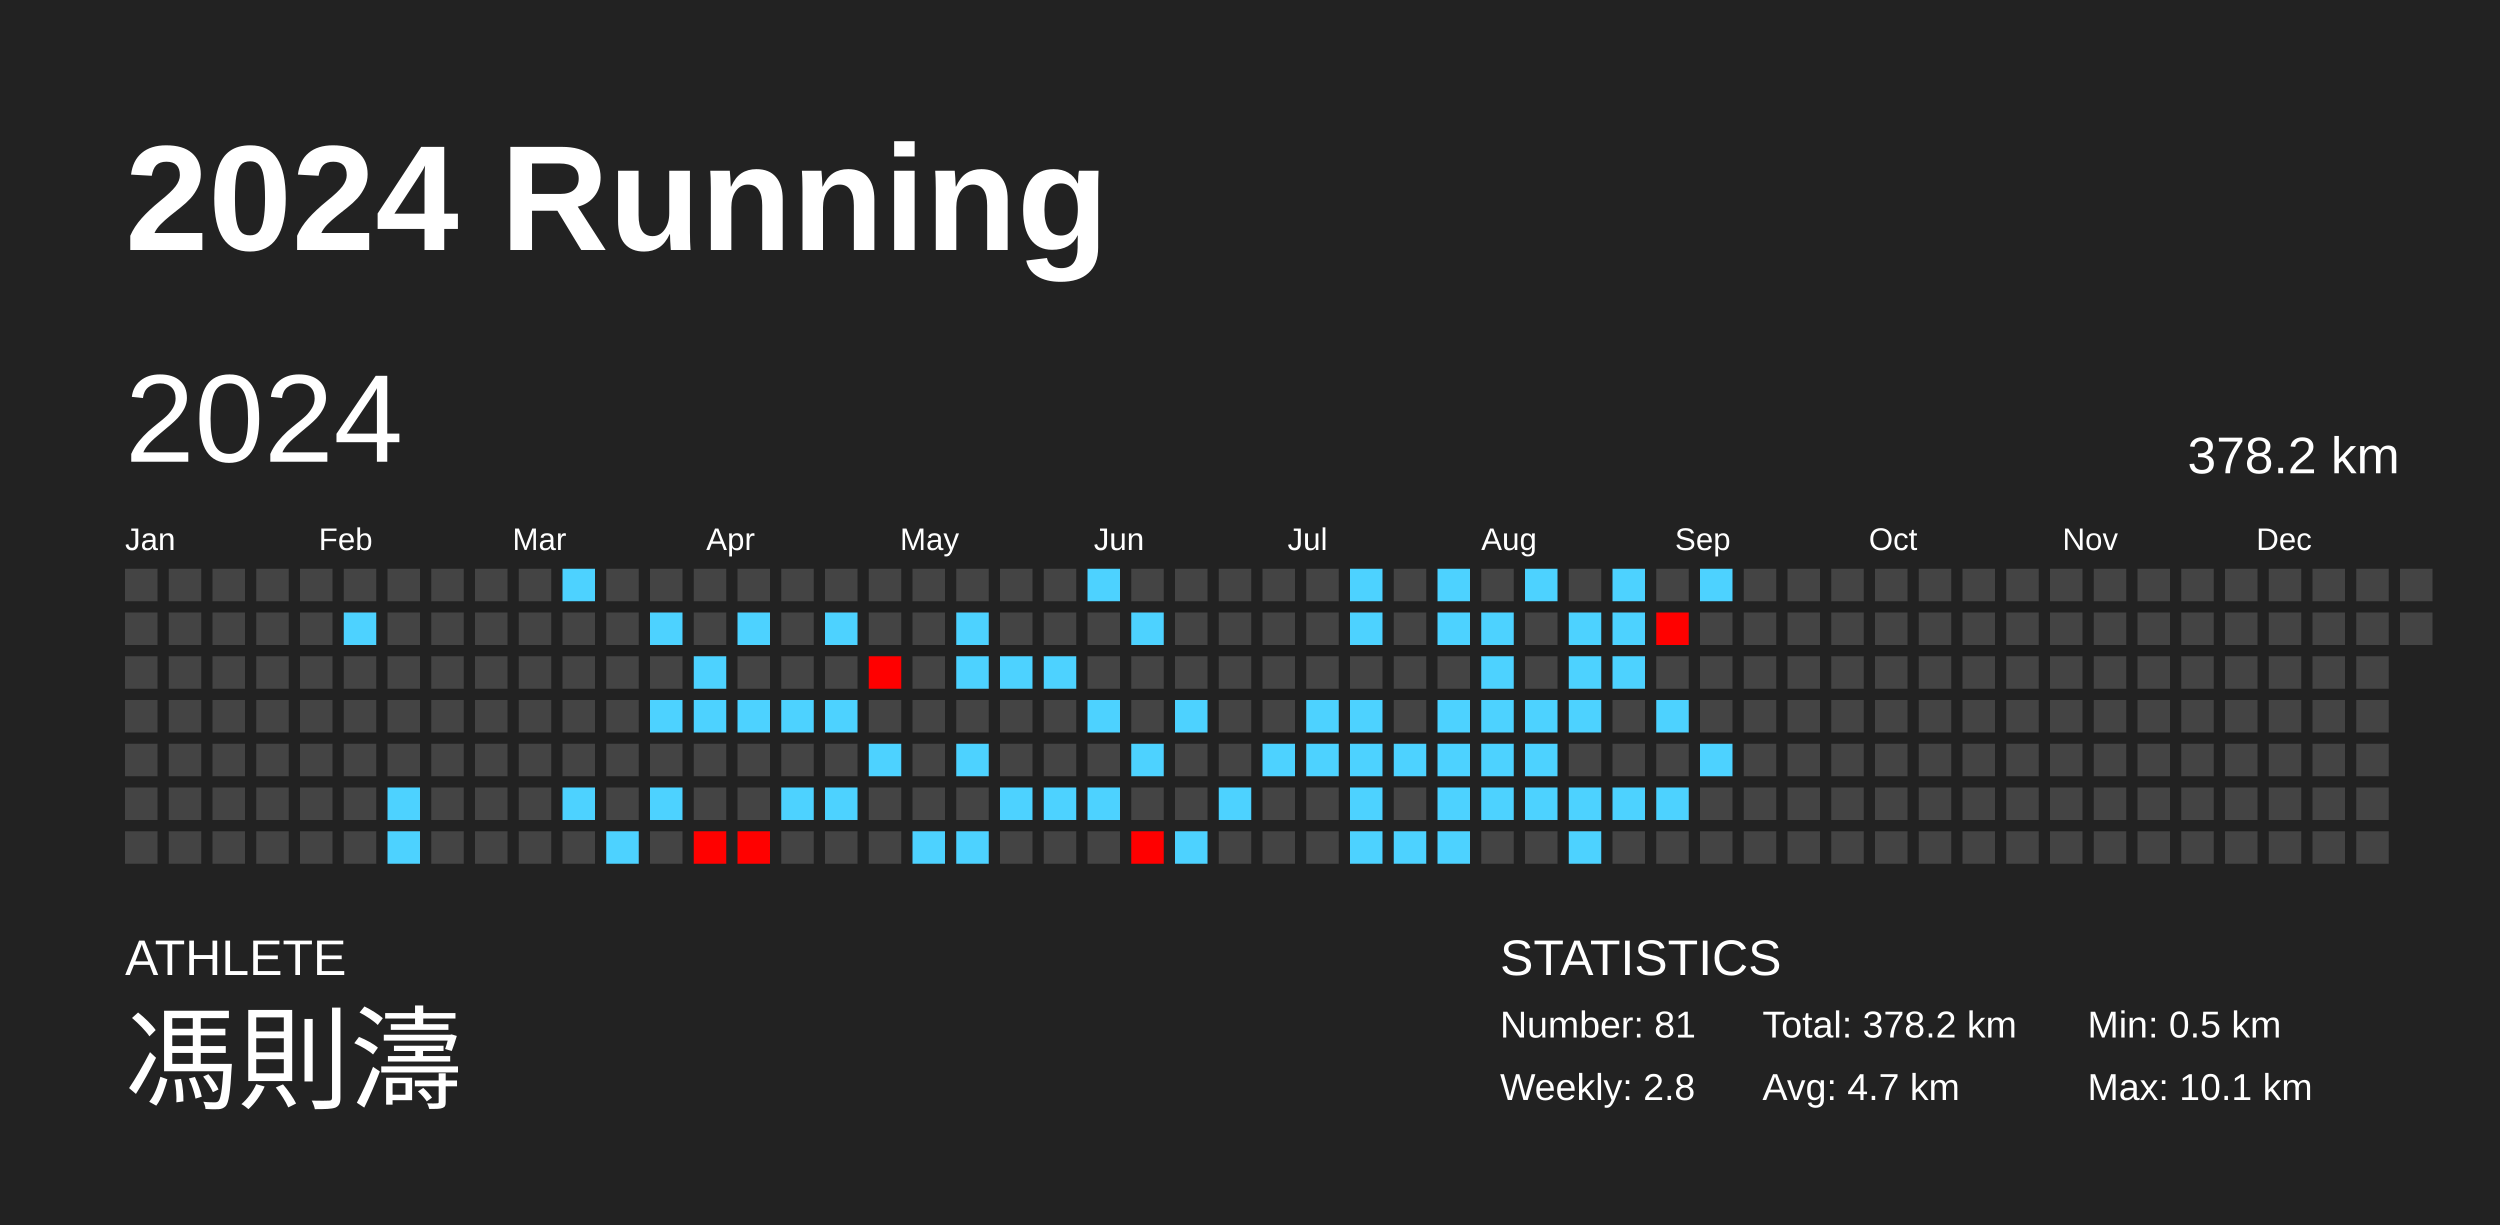
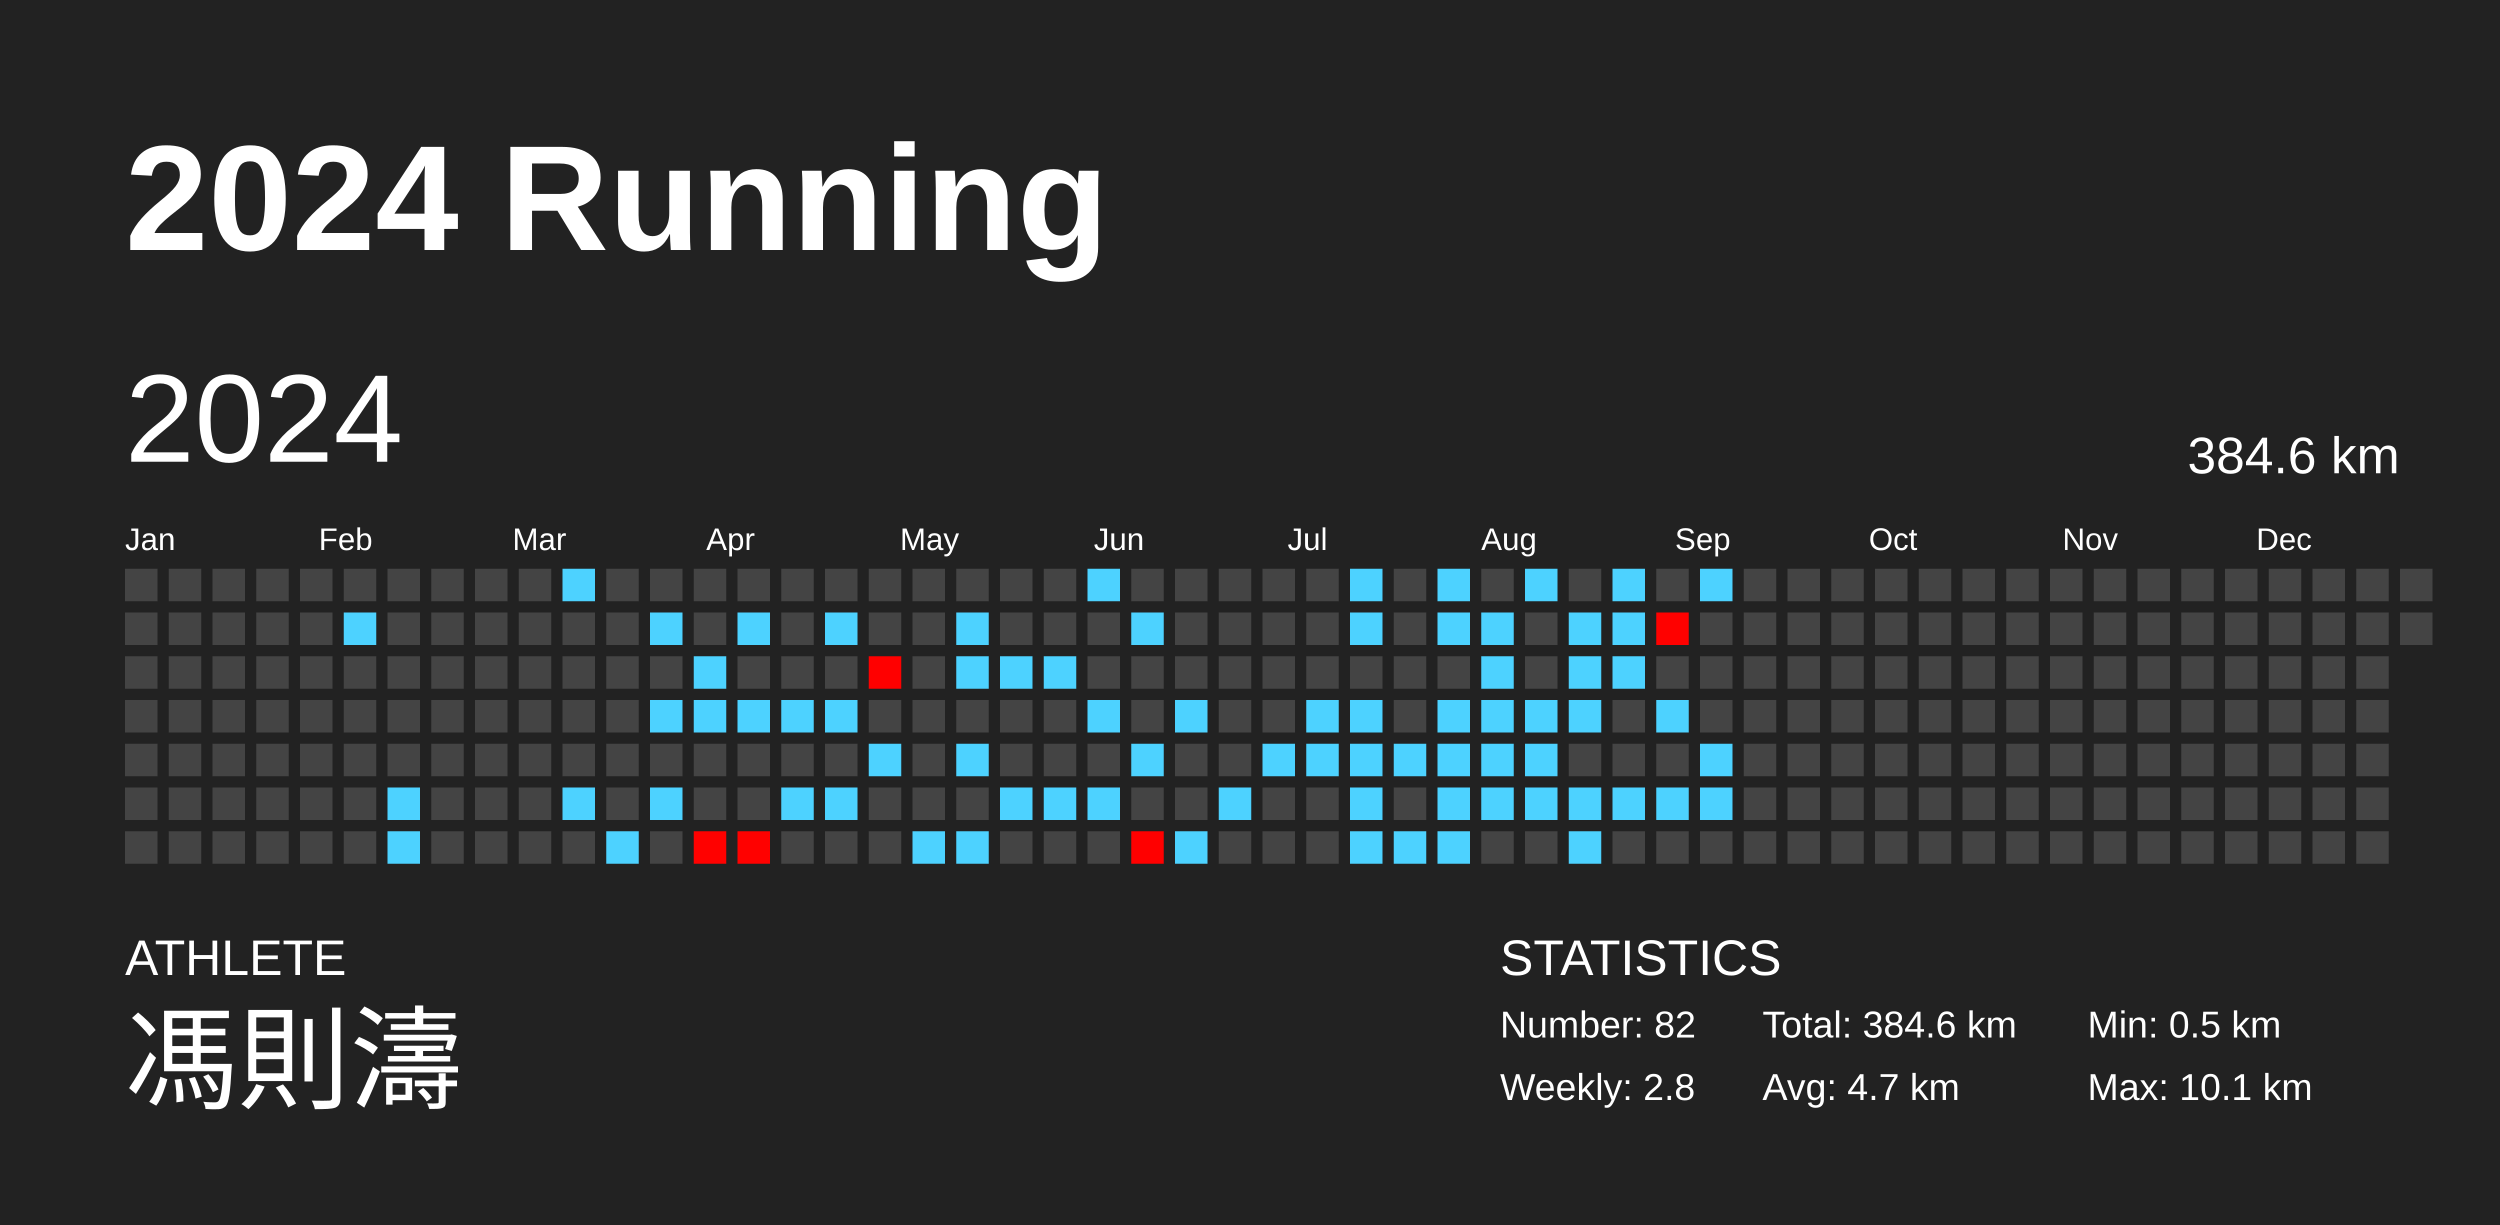
<svg xmlns="http://www.w3.org/2000/svg" baseProfile="full" height="98mm" version="1.1" viewBox="0,0,200,98" width="200mm">
  <defs />
  <rect fill="#222222" height="98" width="200" x="0" y="0" />
  <text fill="#FFFFFF" style="font-size:12px; font-family:Arial; font-weight:bold;" x="10" y="20">2024 Running</text>
  <text fill="#FFFFFF" style="font-size:4px; font-family:Arial" x="10" y="78">ATHLETE</text>
  <text fill="#FFFFFF" style="font-size:9px; font-family:Arial" x="10" y="88">馮則濤</text>
  <text fill="#FFFFFF" style="font-size:4px; font-family:Arial" x="120" y="78">STATISTICS</text>
-   <text fill="#FFFFFF" style="font-size:3px; font-family:Arial" x="120" y="83">Number: 81</text>
+   <text fill="#FFFFFF" style="font-size:3px; font-family:Arial" x="120" y="83">Number: 82</text>
  <text fill="#FFFFFF" style="font-size:3px; font-family:Arial" x="120" y="88">Weekly: 2.8</text>
-   <text fill="#FFFFFF" style="font-size:3px; font-family:Arial" x="141" y="83">Total: 378.2 km</text>
+   <text fill="#FFFFFF" style="font-size:3px; font-family:Arial" x="141" y="83">Total: 384.6 km</text>
  <text fill="#FFFFFF" style="font-size:3px; font-family:Arial" x="141" y="88">Avg: 4.7 km</text>
  <text fill="#FFFFFF" style="font-size:3px; font-family:Arial" x="167" y="83">Min: 0.5 km</text>
  <text fill="#FFFFFF" style="font-size:3px; font-family:Arial" x="167" y="88">Max: 10.1 km</text>
  <text dominant-baseline="hanging" fill="#FFFFFF" style="font-size:10.0px; font-family:Arial;" x="10" y="30">2024</text>
-   <text dominant-baseline="hanging" fill="#FFFFFF" style="font-size:4.125px; font-family:Arial;" x="175" y="35">378.2 km</text>
+   <text dominant-baseline="hanging" fill="#FFFFFF" style="font-size:4.125px; font-family:Arial;" x="175" y="35">384.6 km</text>
  <text fill="#FFFFFF" style="font-size:2.5px; font-family:Arial" x="10.0" y="44">Jan</text>
  <text fill="#FFFFFF" style="font-size:2.5px; font-family:Arial" x="25.5" y="44">Feb</text>
  <text fill="#FFFFFF" style="font-size:2.5px; font-family:Arial" x="41.0" y="44">Mar</text>
  <text fill="#FFFFFF" style="font-size:2.5px; font-family:Arial" x="56.5" y="44">Apr</text>
  <text fill="#FFFFFF" style="font-size:2.5px; font-family:Arial" x="72.0" y="44">May</text>
  <text fill="#FFFFFF" style="font-size:2.5px; font-family:Arial" x="87.5" y="44">Jun</text>
  <text fill="#FFFFFF" style="font-size:2.5px; font-family:Arial" x="103.0" y="44">Jul</text>
  <text fill="#FFFFFF" style="font-size:2.5px; font-family:Arial" x="118.5" y="44">Aug</text>
  <text fill="#FFFFFF" style="font-size:2.5px; font-family:Arial" x="134.0" y="44">Sep</text>
  <text fill="#FFFFFF" style="font-size:2.5px; font-family:Arial" x="149.5" y="44">Oct</text>
  <text fill="#FFFFFF" style="font-size:2.5px; font-family:Arial" x="165.0" y="44">Nov</text>
  <text fill="#FFFFFF" style="font-size:2.5px; font-family:Arial" x="180.5" y="44">Dec</text>
  <rect fill="#444444" height="2.6" width="2.6" x="10.0" y="45.5" />
  <rect fill="#444444" height="2.6" width="2.6" x="10.0" y="49.0" />
  <rect fill="#444444" height="2.6" width="2.6" x="10.0" y="52.5" />
  <rect fill="#444444" height="2.6" width="2.6" x="10.0" y="56.0" />
  <rect fill="#444444" height="2.6" width="2.6" x="10.0" y="59.5" />
  <rect fill="#444444" height="2.6" width="2.6" x="10.0" y="63.0" />
  <rect fill="#444444" height="2.6" width="2.6" x="10.0" y="66.5" />
  <rect fill="#444444" height="2.6" width="2.6" x="13.5" y="45.5" />
  <rect fill="#444444" height="2.6" width="2.6" x="13.5" y="49.0" />
  <rect fill="#444444" height="2.6" width="2.6" x="13.5" y="52.5" />
  <rect fill="#444444" height="2.6" width="2.6" x="13.5" y="56.0" />
  <rect fill="#444444" height="2.6" width="2.6" x="13.5" y="59.5" />
  <rect fill="#444444" height="2.6" width="2.6" x="13.5" y="63.0" />
  <rect fill="#444444" height="2.6" width="2.6" x="13.5" y="66.5" />
  <rect fill="#444444" height="2.6" width="2.6" x="17.0" y="45.5" />
  <rect fill="#444444" height="2.6" width="2.6" x="17.0" y="49.0" />
  <rect fill="#444444" height="2.6" width="2.6" x="17.0" y="52.5" />
  <rect fill="#444444" height="2.6" width="2.6" x="17.0" y="56.0" />
  <rect fill="#444444" height="2.6" width="2.6" x="17.0" y="59.5" />
  <rect fill="#444444" height="2.6" width="2.6" x="17.0" y="63.0" />
  <rect fill="#444444" height="2.6" width="2.6" x="17.0" y="66.5" />
  <rect fill="#444444" height="2.6" width="2.6" x="20.5" y="45.5" />
  <rect fill="#444444" height="2.6" width="2.6" x="20.5" y="49.0" />
  <rect fill="#444444" height="2.6" width="2.6" x="20.5" y="52.5" />
  <rect fill="#444444" height="2.6" width="2.6" x="20.5" y="56.0" />
  <rect fill="#444444" height="2.6" width="2.6" x="20.5" y="59.5" />
  <rect fill="#444444" height="2.6" width="2.6" x="20.5" y="63.0" />
  <rect fill="#444444" height="2.6" width="2.6" x="20.5" y="66.5" />
  <rect fill="#444444" height="2.6" width="2.6" x="24.0" y="45.5" />
  <rect fill="#444444" height="2.6" width="2.6" x="24.0" y="49.0" />
  <rect fill="#444444" height="2.6" width="2.6" x="24.0" y="52.5" />
  <rect fill="#444444" height="2.6" width="2.6" x="24.0" y="56.0" />
  <rect fill="#444444" height="2.6" width="2.6" x="24.0" y="59.5" />
  <rect fill="#444444" height="2.6" width="2.6" x="24.0" y="63.0" />
  <rect fill="#444444" height="2.6" width="2.6" x="24.0" y="66.5" />
  <rect fill="#444444" height="2.6" width="2.6" x="27.5" y="45.5" />
  <rect fill="#4dd2ff" height="2.6" width="2.6" x="27.5" y="49.0" />
  <rect fill="#444444" height="2.6" width="2.6" x="27.5" y="52.5" />
  <rect fill="#444444" height="2.6" width="2.6" x="27.5" y="56.0" />
  <rect fill="#444444" height="2.6" width="2.6" x="27.5" y="59.5" />
  <rect fill="#444444" height="2.6" width="2.6" x="27.5" y="63.0" />
  <rect fill="#444444" height="2.6" width="2.6" x="27.5" y="66.5" />
  <rect fill="#444444" height="2.6" width="2.6" x="31.0" y="45.5" />
  <rect fill="#444444" height="2.6" width="2.6" x="31.0" y="49.0" />
  <rect fill="#444444" height="2.6" width="2.6" x="31.0" y="52.5" />
  <rect fill="#444444" height="2.6" width="2.6" x="31.0" y="56.0" />
  <rect fill="#444444" height="2.6" width="2.6" x="31.0" y="59.5" />
  <rect fill="#4dd2ff" height="2.6" width="2.6" x="31.0" y="63.0" />
  <rect fill="#4dd2ff" height="2.6" width="2.6" x="31.0" y="66.5" />
  <rect fill="#444444" height="2.6" width="2.6" x="34.5" y="45.5" />
  <rect fill="#444444" height="2.6" width="2.6" x="34.5" y="49.0" />
  <rect fill="#444444" height="2.6" width="2.6" x="34.5" y="52.5" />
  <rect fill="#444444" height="2.6" width="2.6" x="34.5" y="56.0" />
  <rect fill="#444444" height="2.6" width="2.6" x="34.5" y="59.5" />
  <rect fill="#444444" height="2.6" width="2.6" x="34.5" y="63.0" />
  <rect fill="#444444" height="2.6" width="2.6" x="34.5" y="66.5" />
  <rect fill="#444444" height="2.6" width="2.6" x="38.0" y="45.5" />
  <rect fill="#444444" height="2.6" width="2.6" x="38.0" y="49.0" />
  <rect fill="#444444" height="2.6" width="2.6" x="38.0" y="52.5" />
  <rect fill="#444444" height="2.6" width="2.6" x="38.0" y="56.0" />
  <rect fill="#444444" height="2.6" width="2.6" x="38.0" y="59.5" />
  <rect fill="#444444" height="2.6" width="2.6" x="38.0" y="63.0" />
  <rect fill="#444444" height="2.6" width="2.6" x="38.0" y="66.5" />
  <rect fill="#444444" height="2.6" width="2.6" x="41.5" y="45.5" />
  <rect fill="#444444" height="2.6" width="2.6" x="41.5" y="49.0" />
  <rect fill="#444444" height="2.6" width="2.6" x="41.5" y="52.5" />
  <rect fill="#444444" height="2.6" width="2.6" x="41.5" y="56.0" />
  <rect fill="#444444" height="2.6" width="2.6" x="41.5" y="59.5" />
  <rect fill="#444444" height="2.6" width="2.6" x="41.5" y="63.0" />
  <rect fill="#444444" height="2.6" width="2.6" x="41.5" y="66.5" />
  <rect fill="#4dd2ff" height="2.6" width="2.6" x="45.0" y="45.5" />
  <rect fill="#444444" height="2.6" width="2.6" x="45.0" y="49.0" />
  <rect fill="#444444" height="2.6" width="2.6" x="45.0" y="52.5" />
  <rect fill="#444444" height="2.6" width="2.6" x="45.0" y="56.0" />
  <rect fill="#444444" height="2.6" width="2.6" x="45.0" y="59.5" />
  <rect fill="#4dd2ff" height="2.6" width="2.6" x="45.0" y="63.0" />
  <rect fill="#444444" height="2.6" width="2.6" x="45.0" y="66.5" />
  <rect fill="#444444" height="2.6" width="2.6" x="48.5" y="45.5" />
  <rect fill="#444444" height="2.6" width="2.6" x="48.5" y="49.0" />
  <rect fill="#444444" height="2.6" width="2.6" x="48.5" y="52.5" />
  <rect fill="#444444" height="2.6" width="2.6" x="48.5" y="56.0" />
  <rect fill="#444444" height="2.6" width="2.6" x="48.5" y="59.5" />
  <rect fill="#444444" height="2.6" width="2.6" x="48.5" y="63.0" />
  <rect fill="#4dd2ff" height="2.6" width="2.6" x="48.5" y="66.5" />
  <rect fill="#444444" height="2.6" width="2.6" x="52.0" y="45.5" />
  <rect fill="#4dd2ff" height="2.6" width="2.6" x="52.0" y="49.0" />
  <rect fill="#444444" height="2.6" width="2.6" x="52.0" y="52.5" />
  <rect fill="#4dd2ff" height="2.6" width="2.6" x="52.0" y="56.0" />
  <rect fill="#444444" height="2.6" width="2.6" x="52.0" y="59.5" />
  <rect fill="#4dd2ff" height="2.6" width="2.6" x="52.0" y="63.0" />
  <rect fill="#444444" height="2.6" width="2.6" x="52.0" y="66.5" />
  <rect fill="#444444" height="2.6" width="2.6" x="55.5" y="45.5" />
  <rect fill="#444444" height="2.6" width="2.6" x="55.5" y="49.0" />
  <rect fill="#4dd2ff" height="2.6" width="2.6" x="55.5" y="52.5" />
  <rect fill="#4dd2ff" height="2.6" width="2.6" x="55.5" y="56.0" />
  <rect fill="#444444" height="2.6" width="2.6" x="55.5" y="59.5" />
  <rect fill="#444444" height="2.6" width="2.6" x="55.5" y="63.0" />
  <rect fill="#ff0100" height="2.6" width="2.6" x="55.5" y="66.5" />
  <rect fill="#444444" height="2.6" width="2.6" x="59.0" y="45.5" />
  <rect fill="#4dd2ff" height="2.6" width="2.6" x="59.0" y="49.0" />
  <rect fill="#444444" height="2.6" width="2.6" x="59.0" y="52.5" />
  <rect fill="#4dd2ff" height="2.6" width="2.6" x="59.0" y="56.0" />
  <rect fill="#444444" height="2.6" width="2.6" x="59.0" y="59.5" />
  <rect fill="#444444" height="2.6" width="2.6" x="59.0" y="63.0" />
  <rect fill="#ff0100" height="2.6" width="2.6" x="59.0" y="66.5" />
  <rect fill="#444444" height="2.6" width="2.6" x="62.5" y="45.5" />
  <rect fill="#444444" height="2.6" width="2.6" x="62.5" y="49.0" />
  <rect fill="#444444" height="2.6" width="2.6" x="62.5" y="52.5" />
  <rect fill="#4dd2ff" height="2.6" width="2.6" x="62.5" y="56.0" />
  <rect fill="#444444" height="2.6" width="2.6" x="62.5" y="59.5" />
  <rect fill="#4dd2ff" height="2.6" width="2.6" x="62.5" y="63.0" />
  <rect fill="#444444" height="2.6" width="2.6" x="62.5" y="66.5" />
  <rect fill="#444444" height="2.6" width="2.6" x="66.0" y="45.5" />
  <rect fill="#4dd2ff" height="2.6" width="2.6" x="66.0" y="49.0" />
  <rect fill="#444444" height="2.6" width="2.6" x="66.0" y="52.5" />
  <rect fill="#4dd2ff" height="2.6" width="2.6" x="66.0" y="56.0" />
  <rect fill="#444444" height="2.6" width="2.6" x="66.0" y="59.5" />
  <rect fill="#4dd2ff" height="2.6" width="2.6" x="66.0" y="63.0" />
  <rect fill="#444444" height="2.6" width="2.6" x="66.0" y="66.5" />
  <rect fill="#444444" height="2.6" width="2.6" x="69.5" y="45.5" />
  <rect fill="#444444" height="2.6" width="2.6" x="69.5" y="49.0" />
  <rect fill="#ff0000" height="2.6" width="2.6" x="69.5" y="52.5" />
  <rect fill="#444444" height="2.6" width="2.6" x="69.5" y="56.0" />
  <rect fill="#4dd2ff" height="2.6" width="2.6" x="69.5" y="59.5" />
  <rect fill="#444444" height="2.6" width="2.6" x="69.5" y="63.0" />
  <rect fill="#444444" height="2.6" width="2.6" x="69.5" y="66.5" />
  <rect fill="#444444" height="2.6" width="2.6" x="73.0" y="45.5" />
  <rect fill="#444444" height="2.6" width="2.6" x="73.0" y="49.0" />
  <rect fill="#444444" height="2.6" width="2.6" x="73.0" y="52.5" />
  <rect fill="#444444" height="2.6" width="2.6" x="73.0" y="56.0" />
  <rect fill="#444444" height="2.6" width="2.6" x="73.0" y="59.5" />
  <rect fill="#444444" height="2.6" width="2.6" x="73.0" y="63.0" />
  <rect fill="#4dd2ff" height="2.6" width="2.6" x="73.0" y="66.5" />
  <rect fill="#444444" height="2.6" width="2.6" x="76.5" y="45.5" />
  <rect fill="#4dd2ff" height="2.6" width="2.6" x="76.5" y="49.0" />
  <rect fill="#4dd2ff" height="2.6" width="2.6" x="76.5" y="52.5" />
  <rect fill="#444444" height="2.6" width="2.6" x="76.5" y="56.0" />
  <rect fill="#4dd2ff" height="2.6" width="2.6" x="76.5" y="59.5" />
  <rect fill="#444444" height="2.6" width="2.6" x="76.5" y="63.0" />
  <rect fill="#4dd2ff" height="2.6" width="2.6" x="76.5" y="66.5" />
  <rect fill="#444444" height="2.6" width="2.6" x="80.0" y="45.5" />
  <rect fill="#444444" height="2.6" width="2.6" x="80.0" y="49.0" />
  <rect fill="#4dd2ff" height="2.6" width="2.6" x="80.0" y="52.5" />
  <rect fill="#444444" height="2.6" width="2.6" x="80.0" y="56.0" />
  <rect fill="#444444" height="2.6" width="2.6" x="80.0" y="59.5" />
  <rect fill="#4dd2ff" height="2.6" width="2.6" x="80.0" y="63.0" />
  <rect fill="#444444" height="2.6" width="2.6" x="80.0" y="66.5" />
  <rect fill="#444444" height="2.6" width="2.6" x="83.5" y="45.5" />
  <rect fill="#444444" height="2.6" width="2.6" x="83.5" y="49.0" />
  <rect fill="#4dd2ff" height="2.6" width="2.6" x="83.5" y="52.5" />
  <rect fill="#444444" height="2.6" width="2.6" x="83.5" y="56.0" />
  <rect fill="#444444" height="2.6" width="2.6" x="83.5" y="59.5" />
  <rect fill="#4dd2ff" height="2.6" width="2.6" x="83.5" y="63.0" />
  <rect fill="#444444" height="2.6" width="2.6" x="83.5" y="66.5" />
  <rect fill="#4dd2ff" height="2.6" width="2.6" x="87.0" y="45.5" />
  <rect fill="#444444" height="2.6" width="2.6" x="87.0" y="49.0" />
  <rect fill="#444444" height="2.6" width="2.6" x="87.0" y="52.5" />
  <rect fill="#4dd2ff" height="2.6" width="2.6" x="87.0" y="56.0" />
  <rect fill="#444444" height="2.6" width="2.6" x="87.0" y="59.5" />
  <rect fill="#4dd2ff" height="2.6" width="2.6" x="87.0" y="63.0" />
  <rect fill="#444444" height="2.6" width="2.6" x="87.0" y="66.5" />
  <rect fill="#444444" height="2.6" width="2.6" x="90.5" y="45.5" />
  <rect fill="#4dd2ff" height="2.6" width="2.6" x="90.5" y="49.0" />
  <rect fill="#444444" height="2.6" width="2.6" x="90.5" y="52.5" />
  <rect fill="#444444" height="2.6" width="2.6" x="90.5" y="56.0" />
  <rect fill="#4dd2ff" height="2.6" width="2.6" x="90.5" y="59.5" />
  <rect fill="#444444" height="2.6" width="2.6" x="90.5" y="63.0" />
  <rect fill="#ff0000" height="2.6" width="2.6" x="90.5" y="66.5" />
  <rect fill="#444444" height="2.6" width="2.6" x="94.0" y="45.5" />
  <rect fill="#444444" height="2.6" width="2.6" x="94.0" y="49.0" />
  <rect fill="#444444" height="2.6" width="2.6" x="94.0" y="52.5" />
  <rect fill="#4dd2ff" height="2.6" width="2.6" x="94.0" y="56.0" />
  <rect fill="#444444" height="2.6" width="2.6" x="94.0" y="59.5" />
  <rect fill="#444444" height="2.6" width="2.6" x="94.0" y="63.0" />
  <rect fill="#4dd2ff" height="2.6" width="2.6" x="94.0" y="66.5" />
  <rect fill="#444444" height="2.6" width="2.6" x="97.5" y="45.5" />
  <rect fill="#444444" height="2.6" width="2.6" x="97.5" y="49.0" />
  <rect fill="#444444" height="2.6" width="2.6" x="97.5" y="52.5" />
  <rect fill="#444444" height="2.6" width="2.6" x="97.5" y="56.0" />
  <rect fill="#444444" height="2.6" width="2.6" x="97.5" y="59.5" />
  <rect fill="#4dd2ff" height="2.6" width="2.6" x="97.5" y="63.0" />
  <rect fill="#444444" height="2.6" width="2.6" x="97.5" y="66.5" />
  <rect fill="#444444" height="2.6" width="2.6" x="101.0" y="45.5" />
  <rect fill="#444444" height="2.6" width="2.6" x="101.0" y="49.0" />
  <rect fill="#444444" height="2.6" width="2.6" x="101.0" y="52.5" />
  <rect fill="#444444" height="2.6" width="2.6" x="101.0" y="56.0" />
  <rect fill="#4dd2ff" height="2.6" width="2.6" x="101.0" y="59.5" />
  <rect fill="#444444" height="2.6" width="2.6" x="101.0" y="63.0" />
  <rect fill="#444444" height="2.6" width="2.6" x="101.0" y="66.5" />
  <rect fill="#444444" height="2.6" width="2.6" x="104.5" y="45.5" />
  <rect fill="#444444" height="2.6" width="2.6" x="104.5" y="49.0" />
  <rect fill="#444444" height="2.6" width="2.6" x="104.5" y="52.5" />
  <rect fill="#4dd2ff" height="2.6" width="2.6" x="104.5" y="56.0" />
  <rect fill="#4dd2ff" height="2.6" width="2.6" x="104.5" y="59.5" />
  <rect fill="#444444" height="2.6" width="2.6" x="104.5" y="63.0" />
  <rect fill="#444444" height="2.6" width="2.6" x="104.5" y="66.5" />
  <rect fill="#4dd2ff" height="2.6" width="2.6" x="108.0" y="45.5" />
  <rect fill="#4dd2ff" height="2.6" width="2.6" x="108.0" y="49.0" />
  <rect fill="#444444" height="2.6" width="2.6" x="108.0" y="52.5" />
  <rect fill="#4dd2ff" height="2.6" width="2.6" x="108.0" y="56.0" />
  <rect fill="#4dd2ff" height="2.6" width="2.6" x="108.0" y="59.5" />
  <rect fill="#4dd2ff" height="2.6" width="2.6" x="108.0" y="63.0" />
  <rect fill="#4dd2ff" height="2.6" width="2.6" x="108.0" y="66.5" />
  <rect fill="#444444" height="2.6" width="2.6" x="111.5" y="45.5" />
  <rect fill="#444444" height="2.6" width="2.6" x="111.5" y="49.0" />
  <rect fill="#444444" height="2.6" width="2.6" x="111.5" y="52.5" />
  <rect fill="#444444" height="2.6" width="2.6" x="111.5" y="56.0" />
  <rect fill="#4dd2ff" height="2.6" width="2.6" x="111.5" y="59.5" />
  <rect fill="#444444" height="2.6" width="2.6" x="111.5" y="63.0" />
  <rect fill="#4dd2ff" height="2.6" width="2.6" x="111.5" y="66.5" />
  <rect fill="#4dd2ff" height="2.6" width="2.6" x="115.0" y="45.5" />
  <rect fill="#4dd2ff" height="2.6" width="2.6" x="115.0" y="49.0" />
  <rect fill="#444444" height="2.6" width="2.6" x="115.0" y="52.5" />
  <rect fill="#4dd2ff" height="2.6" width="2.6" x="115.0" y="56.0" />
  <rect fill="#4dd2ff" height="2.6" width="2.6" x="115.0" y="59.5" />
  <rect fill="#4dd2ff" height="2.6" width="2.6" x="115.0" y="63.0" />
  <rect fill="#4dd2ff" height="2.6" width="2.6" x="115.0" y="66.5" />
  <rect fill="#444444" height="2.6" width="2.6" x="118.5" y="45.5" />
  <rect fill="#4dd2ff" height="2.6" width="2.6" x="118.5" y="49.0" />
  <rect fill="#4dd2ff" height="2.6" width="2.6" x="118.5" y="52.5" />
  <rect fill="#4dd2ff" height="2.6" width="2.6" x="118.5" y="56.0" />
  <rect fill="#4dd2ff" height="2.6" width="2.6" x="118.5" y="59.5" />
  <rect fill="#4dd2ff" height="2.6" width="2.6" x="118.5" y="63.0" />
  <rect fill="#444444" height="2.6" width="2.6" x="118.5" y="66.5" />
  <rect fill="#4dd2ff" height="2.6" width="2.6" x="122.0" y="45.5" />
  <rect fill="#444444" height="2.6" width="2.6" x="122.0" y="49.0" />
  <rect fill="#444444" height="2.6" width="2.6" x="122.0" y="52.5" />
  <rect fill="#4dd2ff" height="2.6" width="2.6" x="122.0" y="56.0" />
  <rect fill="#4dd2ff" height="2.6" width="2.6" x="122.0" y="59.5" />
  <rect fill="#4dd2ff" height="2.6" width="2.6" x="122.0" y="63.0" />
  <rect fill="#444444" height="2.6" width="2.6" x="122.0" y="66.5" />
  <rect fill="#444444" height="2.6" width="2.6" x="125.5" y="45.5" />
  <rect fill="#4dd2ff" height="2.6" width="2.6" x="125.5" y="49.0" />
  <rect fill="#4dd2ff" height="2.6" width="2.6" x="125.5" y="52.5" />
  <rect fill="#4dd2ff" height="2.6" width="2.6" x="125.5" y="56.0" />
  <rect fill="#444444" height="2.6" width="2.6" x="125.5" y="59.5" />
  <rect fill="#4dd2ff" height="2.6" width="2.6" x="125.5" y="63.0" />
  <rect fill="#4dd2ff" height="2.6" width="2.6" x="125.5" y="66.5" />
  <rect fill="#4dd2ff" height="2.6" width="2.6" x="129.0" y="45.5" />
  <rect fill="#4dd2ff" height="2.6" width="2.6" x="129.0" y="49.0" />
  <rect fill="#4dd2ff" height="2.6" width="2.6" x="129.0" y="52.5" />
  <rect fill="#444444" height="2.6" width="2.6" x="129.0" y="56.0" />
  <rect fill="#444444" height="2.6" width="2.6" x="129.0" y="59.5" />
  <rect fill="#4dd2ff" height="2.6" width="2.6" x="129.0" y="63.0" />
  <rect fill="#444444" height="2.6" width="2.6" x="129.0" y="66.5" />
  <rect fill="#444444" height="2.6" width="2.6" x="132.5" y="45.5" />
  <rect fill="#ff0100" height="2.6" width="2.6" x="132.5" y="49.0" />
  <rect fill="#444444" height="2.6" width="2.6" x="132.5" y="52.5" />
  <rect fill="#4dd2ff" height="2.6" width="2.6" x="132.5" y="56.0" />
  <rect fill="#444444" height="2.6" width="2.6" x="132.5" y="59.5" />
  <rect fill="#4dd2ff" height="2.6" width="2.6" x="132.5" y="63.0" />
  <rect fill="#444444" height="2.6" width="2.6" x="132.5" y="66.5" />
  <rect fill="#4dd2ff" height="2.6" width="2.6" x="136.0" y="45.5" />
  <rect fill="#444444" height="2.6" width="2.6" x="136.0" y="49.0" />
  <rect fill="#444444" height="2.6" width="2.6" x="136.0" y="52.5" />
  <rect fill="#444444" height="2.6" width="2.6" x="136.0" y="56.0" />
  <rect fill="#4dd2ff" height="2.6" width="2.6" x="136.0" y="59.5" />
-   <rect fill="#444444" height="2.6" width="2.6" x="136.0" y="63.0" />
+   <rect fill="#4dd2ff" height="2.6" width="2.6" x="136.0" y="63.0" />
  <rect fill="#444444" height="2.6" width="2.6" x="136.0" y="66.5" />
  <rect fill="#444444" height="2.6" width="2.6" x="139.5" y="45.5" />
  <rect fill="#444444" height="2.6" width="2.6" x="139.5" y="49.0" />
  <rect fill="#444444" height="2.6" width="2.6" x="139.5" y="52.5" />
  <rect fill="#444444" height="2.6" width="2.6" x="139.5" y="56.0" />
  <rect fill="#444444" height="2.6" width="2.6" x="139.5" y="59.5" />
  <rect fill="#444444" height="2.6" width="2.6" x="139.5" y="63.0" />
  <rect fill="#444444" height="2.6" width="2.6" x="139.5" y="66.5" />
  <rect fill="#444444" height="2.6" width="2.6" x="143.0" y="45.5" />
  <rect fill="#444444" height="2.6" width="2.6" x="143.0" y="49.0" />
  <rect fill="#444444" height="2.6" width="2.6" x="143.0" y="52.5" />
  <rect fill="#444444" height="2.6" width="2.6" x="143.0" y="56.0" />
  <rect fill="#444444" height="2.6" width="2.6" x="143.0" y="59.5" />
  <rect fill="#444444" height="2.6" width="2.6" x="143.0" y="63.0" />
  <rect fill="#444444" height="2.6" width="2.6" x="143.0" y="66.5" />
  <rect fill="#444444" height="2.6" width="2.6" x="146.5" y="45.5" />
  <rect fill="#444444" height="2.6" width="2.6" x="146.5" y="49.0" />
  <rect fill="#444444" height="2.6" width="2.6" x="146.5" y="52.5" />
  <rect fill="#444444" height="2.6" width="2.6" x="146.5" y="56.0" />
  <rect fill="#444444" height="2.6" width="2.6" x="146.5" y="59.5" />
  <rect fill="#444444" height="2.6" width="2.6" x="146.5" y="63.0" />
  <rect fill="#444444" height="2.6" width="2.6" x="146.5" y="66.5" />
  <rect fill="#444444" height="2.6" width="2.6" x="150.0" y="45.5" />
  <rect fill="#444444" height="2.6" width="2.6" x="150.0" y="49.0" />
  <rect fill="#444444" height="2.6" width="2.6" x="150.0" y="52.5" />
  <rect fill="#444444" height="2.6" width="2.6" x="150.0" y="56.0" />
  <rect fill="#444444" height="2.6" width="2.6" x="150.0" y="59.5" />
  <rect fill="#444444" height="2.6" width="2.6" x="150.0" y="63.0" />
  <rect fill="#444444" height="2.6" width="2.6" x="150.0" y="66.5" />
  <rect fill="#444444" height="2.6" width="2.6" x="153.5" y="45.5" />
  <rect fill="#444444" height="2.6" width="2.6" x="153.5" y="49.0" />
  <rect fill="#444444" height="2.6" width="2.6" x="153.5" y="52.5" />
  <rect fill="#444444" height="2.6" width="2.6" x="153.5" y="56.0" />
  <rect fill="#444444" height="2.6" width="2.6" x="153.5" y="59.5" />
  <rect fill="#444444" height="2.6" width="2.6" x="153.5" y="63.0" />
  <rect fill="#444444" height="2.6" width="2.6" x="153.5" y="66.5" />
  <rect fill="#444444" height="2.6" width="2.6" x="157.0" y="45.5" />
  <rect fill="#444444" height="2.6" width="2.6" x="157.0" y="49.0" />
  <rect fill="#444444" height="2.6" width="2.6" x="157.0" y="52.5" />
  <rect fill="#444444" height="2.6" width="2.6" x="157.0" y="56.0" />
  <rect fill="#444444" height="2.6" width="2.6" x="157.0" y="59.5" />
  <rect fill="#444444" height="2.6" width="2.6" x="157.0" y="63.0" />
  <rect fill="#444444" height="2.6" width="2.6" x="157.0" y="66.5" />
  <rect fill="#444444" height="2.6" width="2.6" x="160.5" y="45.5" />
  <rect fill="#444444" height="2.6" width="2.6" x="160.5" y="49.0" />
  <rect fill="#444444" height="2.6" width="2.6" x="160.5" y="52.5" />
  <rect fill="#444444" height="2.6" width="2.6" x="160.5" y="56.0" />
  <rect fill="#444444" height="2.6" width="2.6" x="160.5" y="59.5" />
  <rect fill="#444444" height="2.6" width="2.6" x="160.5" y="63.0" />
  <rect fill="#444444" height="2.6" width="2.6" x="160.5" y="66.5" />
  <rect fill="#444444" height="2.6" width="2.6" x="164.0" y="45.5" />
  <rect fill="#444444" height="2.6" width="2.6" x="164.0" y="49.0" />
  <rect fill="#444444" height="2.6" width="2.6" x="164.0" y="52.5" />
  <rect fill="#444444" height="2.6" width="2.6" x="164.0" y="56.0" />
  <rect fill="#444444" height="2.6" width="2.6" x="164.0" y="59.5" />
  <rect fill="#444444" height="2.6" width="2.6" x="164.0" y="63.0" />
  <rect fill="#444444" height="2.6" width="2.6" x="164.0" y="66.5" />
  <rect fill="#444444" height="2.6" width="2.6" x="167.5" y="45.5" />
  <rect fill="#444444" height="2.6" width="2.6" x="167.5" y="49.0" />
  <rect fill="#444444" height="2.6" width="2.6" x="167.5" y="52.5" />
  <rect fill="#444444" height="2.6" width="2.6" x="167.5" y="56.0" />
  <rect fill="#444444" height="2.6" width="2.6" x="167.5" y="59.5" />
  <rect fill="#444444" height="2.6" width="2.6" x="167.5" y="63.0" />
  <rect fill="#444444" height="2.6" width="2.6" x="167.5" y="66.5" />
  <rect fill="#444444" height="2.6" width="2.6" x="171.0" y="45.5" />
  <rect fill="#444444" height="2.6" width="2.6" x="171.0" y="49.0" />
  <rect fill="#444444" height="2.6" width="2.6" x="171.0" y="52.5" />
  <rect fill="#444444" height="2.6" width="2.6" x="171.0" y="56.0" />
  <rect fill="#444444" height="2.6" width="2.6" x="171.0" y="59.5" />
  <rect fill="#444444" height="2.6" width="2.6" x="171.0" y="63.0" />
  <rect fill="#444444" height="2.6" width="2.6" x="171.0" y="66.5" />
  <rect fill="#444444" height="2.6" width="2.6" x="174.5" y="45.5" />
  <rect fill="#444444" height="2.6" width="2.6" x="174.5" y="49.0" />
  <rect fill="#444444" height="2.6" width="2.6" x="174.5" y="52.5" />
  <rect fill="#444444" height="2.6" width="2.6" x="174.5" y="56.0" />
  <rect fill="#444444" height="2.6" width="2.6" x="174.5" y="59.5" />
  <rect fill="#444444" height="2.6" width="2.6" x="174.5" y="63.0" />
  <rect fill="#444444" height="2.6" width="2.6" x="174.5" y="66.5" />
  <rect fill="#444444" height="2.6" width="2.6" x="178.0" y="45.5" />
  <rect fill="#444444" height="2.6" width="2.6" x="178.0" y="49.0" />
  <rect fill="#444444" height="2.6" width="2.6" x="178.0" y="52.5" />
  <rect fill="#444444" height="2.6" width="2.6" x="178.0" y="56.0" />
  <rect fill="#444444" height="2.6" width="2.6" x="178.0" y="59.5" />
  <rect fill="#444444" height="2.6" width="2.6" x="178.0" y="63.0" />
  <rect fill="#444444" height="2.6" width="2.6" x="178.0" y="66.5" />
  <rect fill="#444444" height="2.6" width="2.6" x="181.5" y="45.5" />
  <rect fill="#444444" height="2.6" width="2.6" x="181.5" y="49.0" />
  <rect fill="#444444" height="2.6" width="2.6" x="181.5" y="52.5" />
  <rect fill="#444444" height="2.6" width="2.6" x="181.5" y="56.0" />
  <rect fill="#444444" height="2.6" width="2.6" x="181.5" y="59.5" />
  <rect fill="#444444" height="2.6" width="2.6" x="181.5" y="63.0" />
  <rect fill="#444444" height="2.6" width="2.6" x="181.5" y="66.5" />
  <rect fill="#444444" height="2.6" width="2.6" x="185.0" y="45.5" />
  <rect fill="#444444" height="2.6" width="2.6" x="185.0" y="49.0" />
  <rect fill="#444444" height="2.6" width="2.6" x="185.0" y="52.5" />
  <rect fill="#444444" height="2.6" width="2.6" x="185.0" y="56.0" />
  <rect fill="#444444" height="2.6" width="2.6" x="185.0" y="59.5" />
  <rect fill="#444444" height="2.6" width="2.6" x="185.0" y="63.0" />
  <rect fill="#444444" height="2.6" width="2.6" x="185.0" y="66.5" />
  <rect fill="#444444" height="2.6" width="2.6" x="188.5" y="45.5" />
  <rect fill="#444444" height="2.6" width="2.6" x="188.5" y="49.0" />
  <rect fill="#444444" height="2.6" width="2.6" x="188.5" y="52.5" />
  <rect fill="#444444" height="2.6" width="2.6" x="188.5" y="56.0" />
  <rect fill="#444444" height="2.6" width="2.6" x="188.5" y="59.5" />
  <rect fill="#444444" height="2.6" width="2.6" x="188.5" y="63.0" />
  <rect fill="#444444" height="2.6" width="2.6" x="188.5" y="66.5" />
  <rect fill="#444444" height="2.6" width="2.6" x="192.0" y="45.5" />
  <rect fill="#444444" height="2.6" width="2.6" x="192.0" y="49.0" />
</svg>
